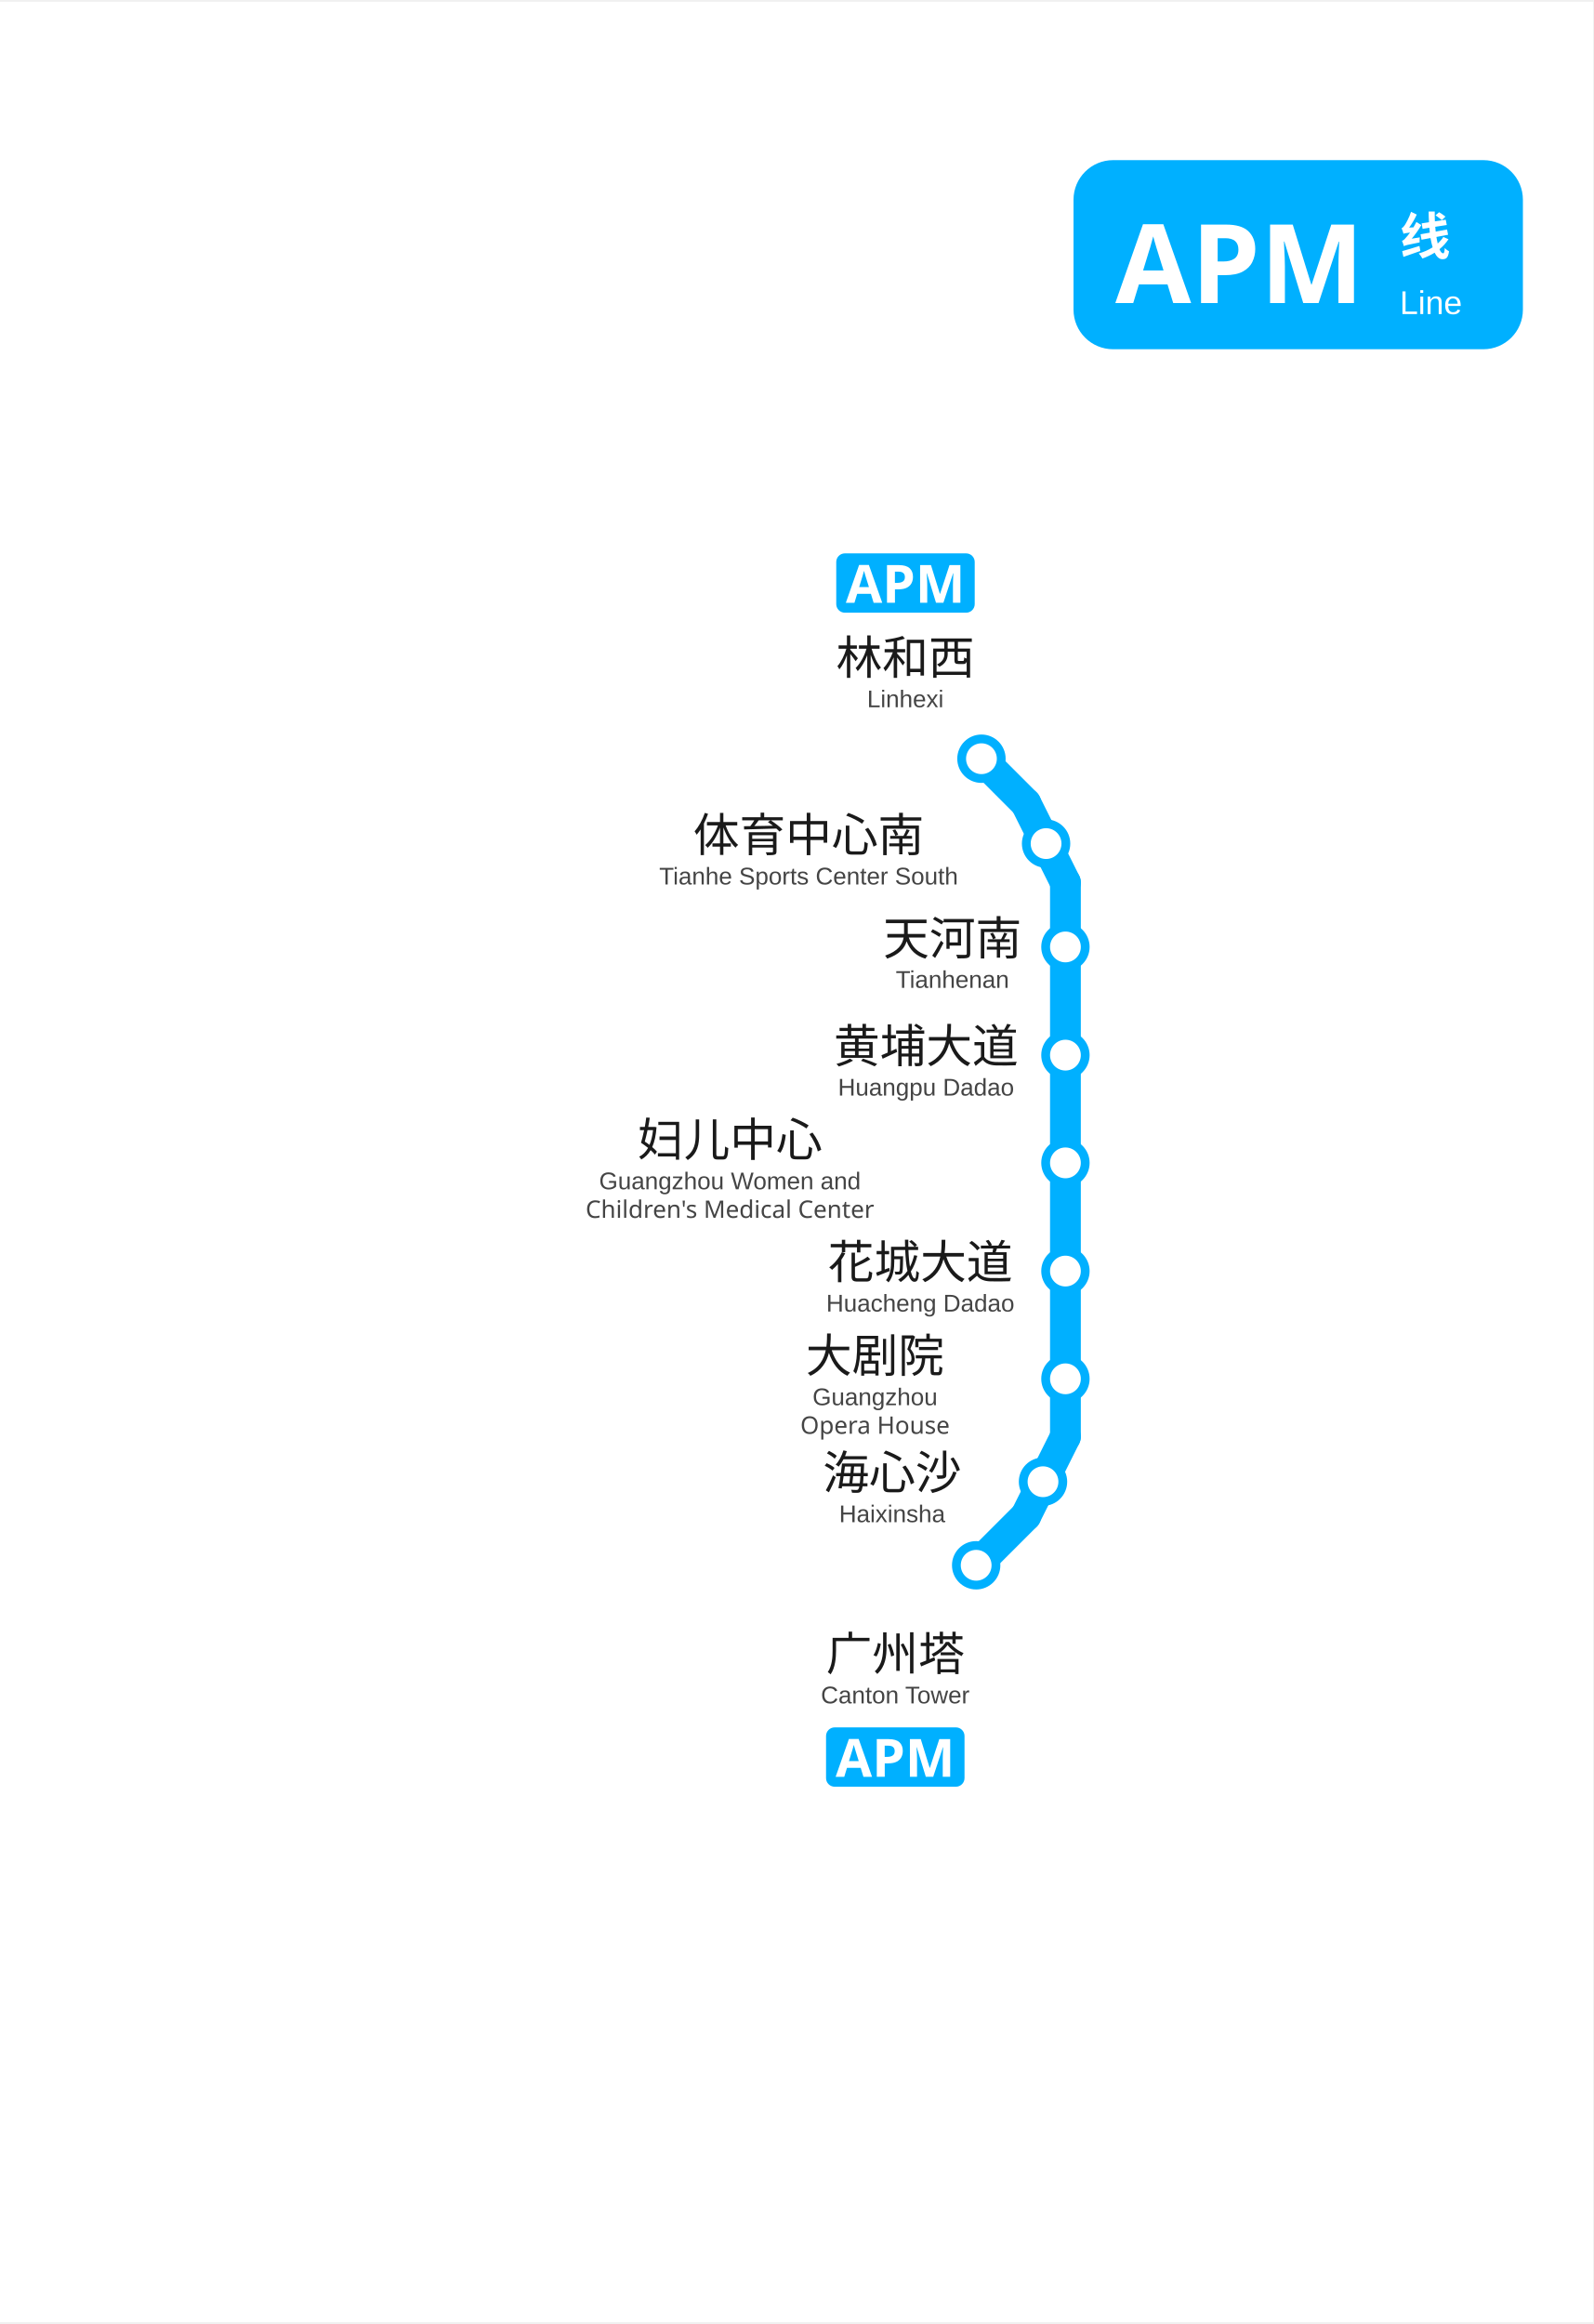
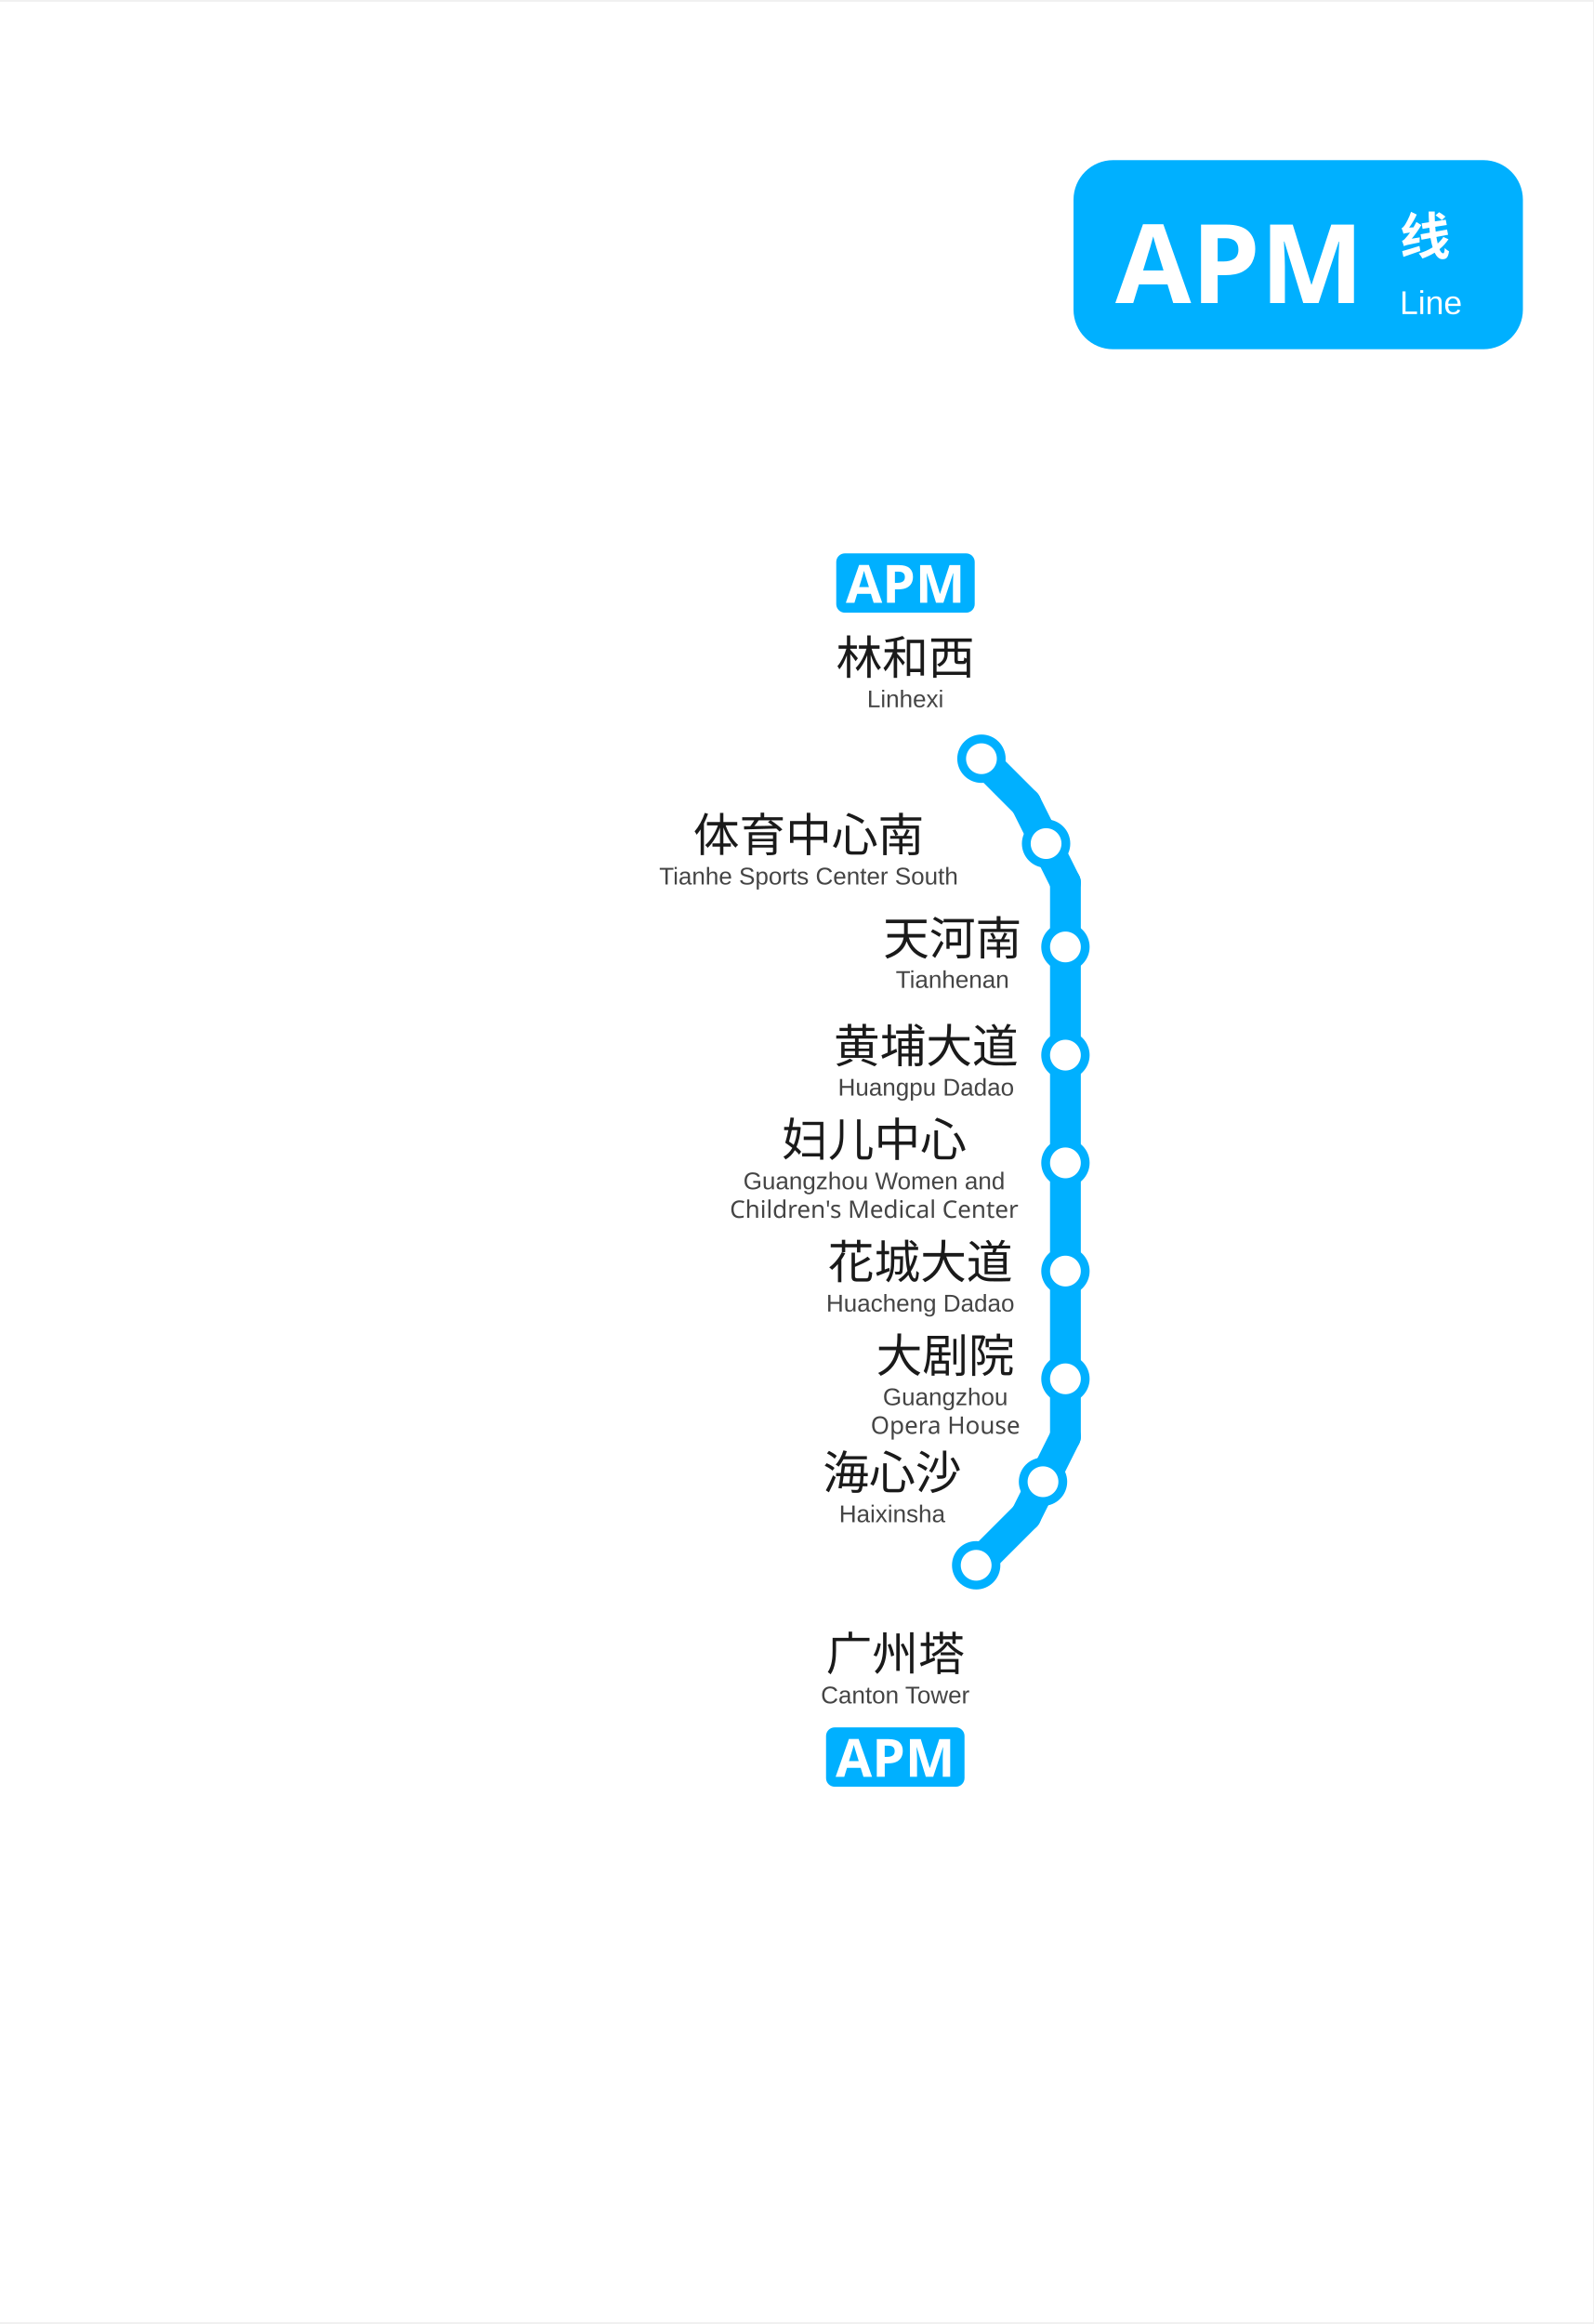
<svg xmlns="http://www.w3.org/2000/svg" viewBox="1445.2 738.0 362.3 527.6" data-pins="体育中心南,大剧院,天河南,妇儿中心,广州塔,林和西,海心沙,花城大道,黄埔大道" width="362" height="528">
  <rect x="1445.167" y="737.993" width="362.333" height="527.59" fill="#ffffff" />
  <g id="走廊">
    <line x1="1687.50" y1="938.25" x2="1687.50" y2="1064.25" style="fill:none;stroke:#00B0FF;stroke-width:7;stroke-linecap:round" />
    <line x1="1678.50" y1="920.25" x2="1668.38" y2="910.12" style="fill:none;stroke:#00B0FF;stroke-width:7;stroke-linecap:round" />
    <line x1="1678.50" y1="1082.25" x2="1667.25" y2="1093.50" style="fill:none;stroke:#00B0FF;stroke-width:7;stroke-linecap:round" />
    <line x1="1687.50" y1="938.25" x2="1678.50" y2="920.25" style="fill:none;stroke:#00B0FF;stroke-width:7;stroke-linecap:round" />
    <line x1="1687.50" y1="1064.25" x2="1678.50" y2="1082.25" style="fill:none;stroke:#00B0FF;stroke-width:7;stroke-linecap:round" />
  </g>
  <g id="站圆">
    <circle cx="1667.2" cy="1093.5" r="4.5" data-nm="广州塔" style="fill:#FFFFFF;stroke:#00B0FF;stroke-width:2" />
    <circle cx="1682.4" cy="1074.5" r="4.5" data-nm="海心沙" style="fill:#FFFFFF;stroke:#00B0FF;stroke-width:2" />
    <circle cx="1687.5" cy="1051.1" r="4.5" data-nm="大剧院" style="fill:#FFFFFF;stroke:#00B0FF;stroke-width:2" />
    <circle cx="1687.5" cy="1026.6" r="4.5" data-nm="花城大道" style="fill:#FFFFFF;stroke:#00B0FF;stroke-width:2" />
    <circle cx="1687.5" cy="1002.0" r="4.5" data-nm="妇儿中心" style="fill:#FFFFFF;stroke:#00B0FF;stroke-width:2" />
    <circle cx="1687.5" cy="977.5" r="4.5" data-nm="黄埔大道" style="fill:#FFFFFF;stroke:#00B0FF;stroke-width:2" />
    <circle cx="1687.5" cy="952.9" r="4.5" data-nm="天河南" style="fill:#FFFFFF;stroke:#00B0FF;stroke-width:2" />
    <circle cx="1683.1" cy="929.4" r="4.5" data-nm="体育中心南" style="fill:#FFFFFF;stroke:#00B0FF;stroke-width:2" />
    <circle cx="1668.4" cy="910.1" r="4.5" data-nm="林和西" style="fill:#FFFFFF;stroke:#00B0FF;stroke-width:2" />
  </g>
  <g id="线路徽标">
    <g data-badge="header" transform="translate(1689.34 773.993)" data-ink="#FFFFFF" data-box="1689.3,774.0,1791.5,817.0" data-chip="1689.3,774.0,1791.5,817.0">
      <rect x="0" y="0" width="102.2" height="43.0" rx="9.0" fill="#00B0FF" />
      <text x="9.5" y="32.5" font-family="'Microsoft YaHei', sans-serif" font-size="25" font-weight="bold" fill="#FFFFFF">APM</text>
      <text x="74.2" y="21.5" font-family="'Microsoft YaHei', sans-serif" font-size="11.5" font-weight="600" fill="#FFFFFF">线</text>
      <text x="74.2" y="35.0" font-family="Arial, sans-serif" font-size="7.5" fill="#FFFFFF">Line</text>
    </g>
    <g data-badge="chip" transform="translate(1633.06 1130.36)" data-box="1633.1,1130.4,1664.5,1143.8">
      <path d="M29.54 13.49h-27.59c-1.07 0 -1.95 -0.88 -1.95 -1.95v-9.59c0 -1.07 0.88 -1.95 1.95 -1.95h27.59c1.07 0 1.95 0.88 1.95 1.95v9.59C31.49 12.61 30.61 13.49 29.54 13.49z" fill="#00B0FF" />
      <path d="M8.5 11.24l-0.62 -2.04h-3.12l-0.62 2.04h-1.96l3.02 -8.6h2.22l3.04 8.6H8.5zM7.44 7.68l-0.62 -1.99c-0.04 -0.14 -0.09 -0.31 -0.16 -0.52s-0.13 -0.42 -0.19 -0.64s-0.12 -0.4 -0.16 -0.56c-0.04 0.16 -0.09 0.36 -0.16 0.59c-0.07 0.24 -0.13 0.46 -0.19 0.67s-0.11 0.36 -0.14 0.45l-0.61 1.99H7.44z" fill="#FFFFFF" />
      <path d="M14.27 2.67c1.1 0 1.91 0.24 2.42 0.71c0.51 0.48 0.76 1.13 0.76 1.96c0 0.5 -0.1 0.97 -0.31 1.4c-0.21 0.43 -0.55 0.78 -1.04 1.04c-0.48 0.26 -1.14 0.4 -1.97 0.4h-0.78v3.05h-1.81v-8.57H14.27zM14.17 4.16h-0.83v2.54h0.6c0.51 0 0.92 -0.1 1.22 -0.31s0.45 -0.53 0.45 -0.99C15.61 4.58 15.13 4.16 14.17 4.16z" fill="#FFFFFF" />
      <path d="M22.69 11.24l-2.06 -6.72h-0.05c0.01 0.16 0.02 0.4 0.04 0.72s0.03 0.66 0.05 1.03s0.02 0.7 0.02 0.98v3.98h-1.62v-8.57h2.47l2.03 6.55h0.04l2.15 -6.55h2.47v8.57h-1.69v-4.06c0 -0.27 0.01 -0.58 0.02 -0.94c0.01 -0.35 0.02 -0.69 0.04 -1c0.01 -0.32 0.02 -0.55 0.03 -0.71h-0.05l-2.21 6.71H22.69z" fill="#FFFFFF" />
    </g>
    <g data-badge="chip" transform="translate(1635.38 863.408)" data-box="1635.4,863.4,1666.9,876.9">
      <path d="M29.54 13.49h-27.59c-1.07 0 -1.95 -0.88 -1.95 -1.95v-9.59c0 -1.07 0.88 -1.95 1.95 -1.95h27.59c1.07 0 1.95 0.88 1.95 1.95v9.59C31.49 12.61 30.61 13.49 29.54 13.49z" fill="#00B0FF" />
      <path d="M8.5 11.24l-0.62 -2.04h-3.12l-0.62 2.04h-1.96l3.02 -8.6h2.22l3.04 8.6H8.5zM7.44 7.68l-0.62 -1.99c-0.04 -0.14 -0.09 -0.31 -0.16 -0.52s-0.13 -0.42 -0.19 -0.64s-0.12 -0.4 -0.16 -0.56c-0.04 0.16 -0.09 0.36 -0.16 0.59c-0.07 0.24 -0.13 0.46 -0.19 0.67s-0.11 0.36 -0.14 0.45l-0.61 1.99H7.44z" fill="#FFFFFF" />
      <path d="M14.27 2.67c1.1 0 1.91 0.24 2.42 0.71c0.51 0.48 0.76 1.13 0.76 1.96c0 0.5 -0.1 0.97 -0.31 1.4c-0.21 0.43 -0.55 0.78 -1.04 1.04c-0.48 0.26 -1.14 0.4 -1.97 0.4h-0.78v3.05h-1.81v-8.57H14.27zM14.17 4.16h-0.83v2.54h0.6c0.51 0 0.92 -0.1 1.22 -0.31s0.45 -0.53 0.45 -0.99C15.61 4.58 15.13 4.16 14.17 4.16z" fill="#FFFFFF" />
      <path d="M22.69 11.24l-2.06 -6.72h-0.05c0.01 0.16 0.02 0.4 0.04 0.72s0.03 0.66 0.05 1.03s0.02 0.7 0.02 0.98v3.98h-1.62v-8.57h2.47l2.03 6.55h0.04l2.15 -6.55h2.47v8.57h-1.69v-4.06c0 -0.27 0.01 -0.58 0.02 -0.94c0.01 -0.35 0.02 -0.69 0.04 -1c0.01 -0.32 0.02 -0.55 0.03 -0.71h-0.05l-2.21 6.71H22.69z" fill="#FFFFFF" />
    </g>
  </g>
  <g id="站名标注" font-family="'Microsoft YaHei', 'PingFang SC', sans-serif">
    <text x="1648.8" y="1117.4" text-anchor="middle" font-size="10.5" font-weight="500" fill="#1a1a1a">广州塔</text>
    <text x="1648.8" y="1124.9" text-anchor="middle" font-size="5.5" font-family="Arial, sans-serif" fill="#444444">Canton Tower</text>
    <text x="1648.1" y="1076.2" text-anchor="middle" font-size="10.5" font-weight="500" fill="#1a1a1a">海心沙</text>
    <text x="1648.1" y="1083.7" text-anchor="middle" font-size="5.5" font-family="Arial, sans-serif" fill="#444444">Haixinsha</text>
-     <text x="1644.2" y="1049.6" text-anchor="middle" font-size="10.5" font-weight="500" fill="#1a1a1a">大剧院</text>
-     <text x="1644.2" y="1057.1" text-anchor="middle" font-size="5.5" font-family="Arial, sans-serif" fill="#444444">Guangzhou</text>
-     <text x="1644.2" y="1063.6" text-anchor="middle" font-size="5.5" fill="#444444">Opera House</text>
+     <text x="1660.2" y="1049.6" text-anchor="middle" font-size="10.5" font-weight="500" fill="#1a1a1a">大剧院</text>
+     <text x="1660.2" y="1057.1" text-anchor="middle" font-size="5.5" font-family="Arial, sans-serif" fill="#444444">Guangzhou</text>
+     <text x="1660.2" y="1063.6" text-anchor="middle" font-size="5.5" fill="#444444">Opera House</text>
    <text x="1654.5" y="1028.3" text-anchor="middle" font-size="10.5" font-weight="500" fill="#1a1a1a">花城大道</text>
    <text x="1654.5" y="1035.8" text-anchor="middle" font-size="5.5" font-family="Arial, sans-serif" fill="#444444">Huacheng Dadao</text>
-     <text x="1611.2" y="1000.5" text-anchor="middle" font-size="10.5" font-weight="500" fill="#1a1a1a">妇儿中心</text>
-     <text x="1611.2" y="1008.0" text-anchor="middle" font-size="5.5" font-family="Arial, sans-serif" fill="#444444">Guangzhou Women and</text>
-     <text x="1611.2" y="1014.5" text-anchor="middle" font-size="5.5" fill="#444444">Children's Medical Center</text>
+     <text x="1644.0" y="1000.5" text-anchor="middle" font-size="10.5" font-weight="500" fill="#1a1a1a">妇儿中心</text>
+     <text x="1644.0" y="1008.0" text-anchor="middle" font-size="5.5" font-family="Arial, sans-serif" fill="#444444">Guangzhou Women and</text>
+     <text x="1644.0" y="1014.5" text-anchor="middle" font-size="5.5" fill="#444444">Children's Medical Center</text>
    <text x="1655.8" y="979.2" text-anchor="middle" font-size="10.5" font-weight="500" fill="#1a1a1a">黄埔大道</text>
    <text x="1655.8" y="986.7" text-anchor="middle" font-size="5.5" font-family="Arial, sans-serif" fill="#444444">Huangpu Dadao</text>
    <text x="1661.8" y="954.7" text-anchor="middle" font-size="10.5" font-weight="500" fill="#1a1a1a">天河南</text>
    <text x="1661.8" y="962.2" text-anchor="middle" font-size="5.5" font-family="Arial, sans-serif" fill="#444444">Tianhenan</text>
    <text x="1629.1" y="931.2" text-anchor="middle" font-size="10.5" font-weight="500" fill="#1a1a1a">体育中心南</text>
    <text x="1629.1" y="938.7" text-anchor="middle" font-size="5.5" font-family="Arial, sans-serif" fill="#444444">Tianhe Sports Center South</text>
    <text x="1651.1" y="890.9" text-anchor="middle" font-size="10.5" font-weight="500" fill="#1a1a1a">林和西</text>
    <text x="1651.1" y="898.4" text-anchor="middle" font-size="5.5" font-family="Arial, sans-serif" fill="#444444">Linhexi</text>
  </g>
</svg>
